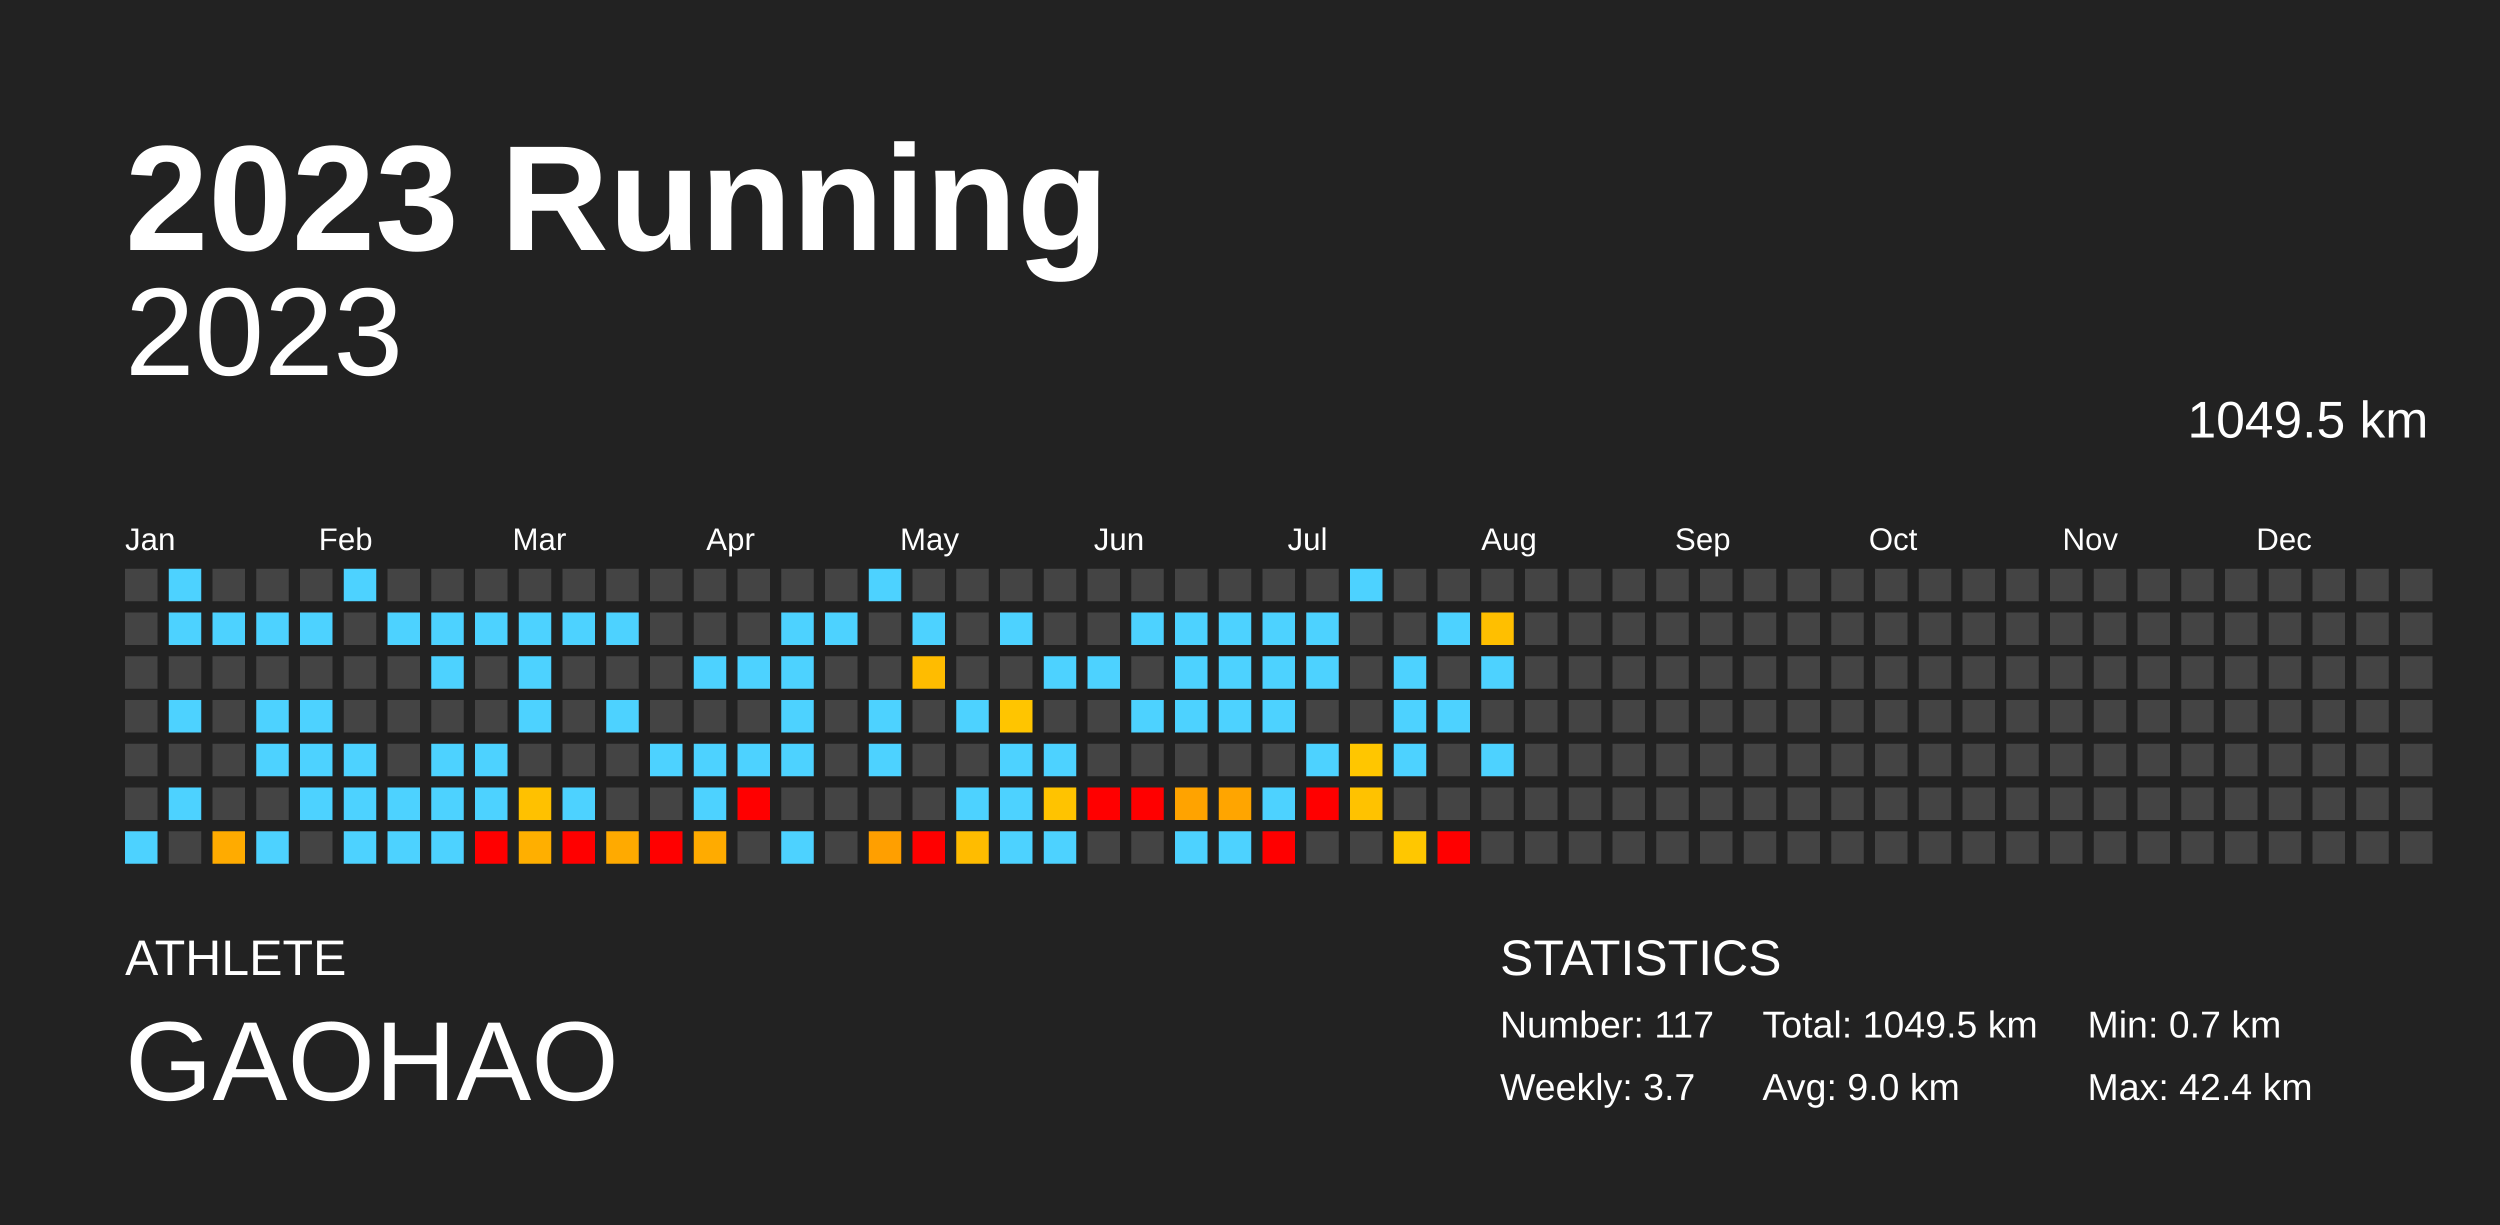
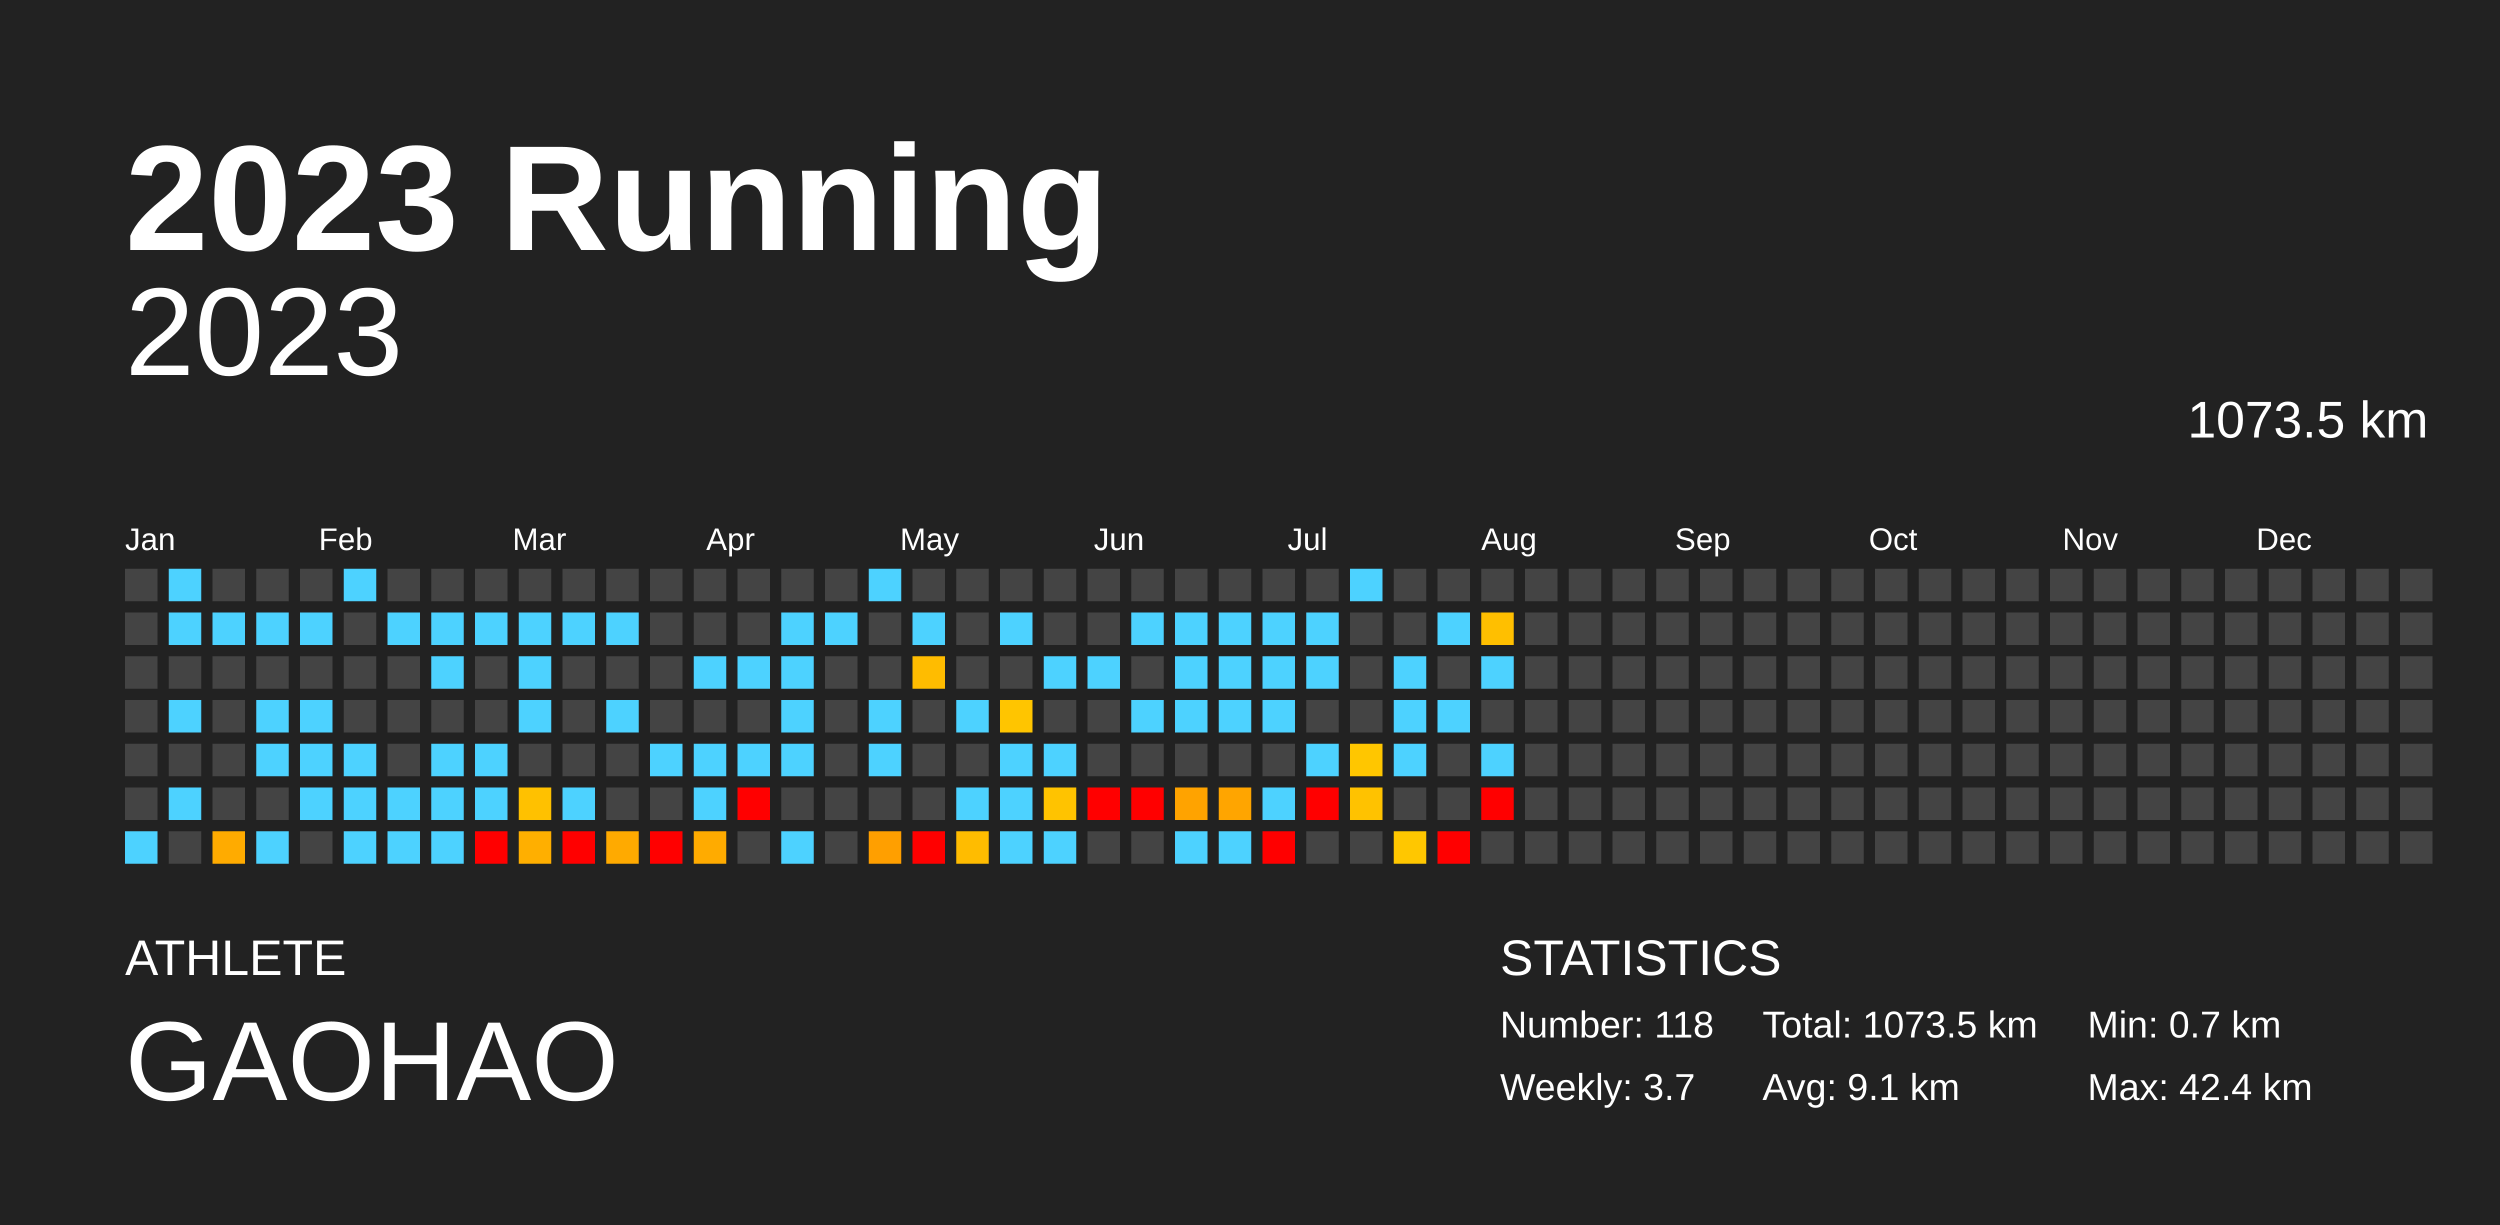
<svg xmlns="http://www.w3.org/2000/svg" baseProfile="full" height="98mm" version="1.1" viewBox="0,0,200,98" width="200mm">
  <defs />
  <rect fill="#222222" height="98" width="200" x="0" y="0" />
  <text fill="#FFFFFF" style="font-size:12px; font-family:Arial; font-weight:bold;" x="10" y="20">2023 Running</text>
  <text fill="#FFFFFF" style="font-size:4px; font-family:Arial" x="10" y="78">ATHLETE</text>
  <text fill="#FFFFFF" style="font-size:9px; font-family:Arial" x="10" y="88">GAOHAO</text>
  <text fill="#FFFFFF" style="font-size:4px; font-family:Arial" x="120" y="78">STATISTICS</text>
-   <text fill="#FFFFFF" style="font-size:3px; font-family:Arial" x="120" y="83">Number: 117</text>
+   <text fill="#FFFFFF" style="font-size:3px; font-family:Arial" x="120" y="83">Number: 118</text>
  <text fill="#FFFFFF" style="font-size:3px; font-family:Arial" x="120" y="88">Weekly: 3.7</text>
-   <text fill="#FFFFFF" style="font-size:3px; font-family:Arial" x="141" y="83">Total: 1049.5 km</text>
-   <text fill="#FFFFFF" style="font-size:3px; font-family:Arial" x="141" y="88">Avg: 9.0 km</text>
+   <text fill="#FFFFFF" style="font-size:3px; font-family:Arial" x="141" y="83">Total: 1073.5 km</text>
+   <text fill="#FFFFFF" style="font-size:3px; font-family:Arial" x="141" y="88">Avg: 9.1 km</text>
  <text fill="#FFFFFF" style="font-size:3px; font-family:Arial" x="167" y="83">Min: 0.7 km</text>
  <text fill="#FFFFFF" style="font-size:3px; font-family:Arial" x="167" y="88">Max: 42.4 km</text>
  <text alignment-baseline="hanging" fill="#FFFFFF" style="font-size:10.0px; font-family:Arial;" x="10" y="30">2023</text>
-   <text alignment-baseline="hanging" fill="#FFFFFF" style="font-size:4.125px; font-family:Arial;" x="175" y="35">1049.5 km</text>
+   <text alignment-baseline="hanging" fill="#FFFFFF" style="font-size:4.125px; font-family:Arial;" x="175" y="35">1073.5 km</text>
  <text fill="#FFFFFF" style="font-size:2.5px; font-family:Arial" x="10.0" y="44">Jan</text>
  <text fill="#FFFFFF" style="font-size:2.5px; font-family:Arial" x="25.5" y="44">Feb</text>
  <text fill="#FFFFFF" style="font-size:2.5px; font-family:Arial" x="41.0" y="44">Mar</text>
  <text fill="#FFFFFF" style="font-size:2.5px; font-family:Arial" x="56.5" y="44">Apr</text>
  <text fill="#FFFFFF" style="font-size:2.5px; font-family:Arial" x="72.0" y="44">May</text>
  <text fill="#FFFFFF" style="font-size:2.5px; font-family:Arial" x="87.5" y="44">Jun</text>
  <text fill="#FFFFFF" style="font-size:2.5px; font-family:Arial" x="103.0" y="44">Jul</text>
  <text fill="#FFFFFF" style="font-size:2.5px; font-family:Arial" x="118.5" y="44">Aug</text>
  <text fill="#FFFFFF" style="font-size:2.5px; font-family:Arial" x="134.0" y="44">Sep</text>
  <text fill="#FFFFFF" style="font-size:2.5px; font-family:Arial" x="149.5" y="44">Oct</text>
  <text fill="#FFFFFF" style="font-size:2.5px; font-family:Arial" x="165.0" y="44">Nov</text>
  <text fill="#FFFFFF" style="font-size:2.5px; font-family:Arial" x="180.5" y="44">Dec</text>
  <rect fill="#444444" height="2.6" width="2.6" x="10.0" y="45.5" />
  <rect fill="#444444" height="2.6" width="2.6" x="10.0" y="49.0" />
  <rect fill="#444444" height="2.6" width="2.6" x="10.0" y="52.5" />
  <rect fill="#444444" height="2.6" width="2.6" x="10.0" y="56.0" />
  <rect fill="#444444" height="2.6" width="2.6" x="10.0" y="59.5" />
  <rect fill="#444444" height="2.6" width="2.6" x="10.0" y="63.0" />
  <rect fill="#4dd2ff" height="2.6" width="2.6" x="10.0" y="66.5" />
  <rect fill="#4dd2ff" height="2.6" width="2.6" x="13.5" y="45.5" />
  <rect fill="#4dd2ff" height="2.6" width="2.6" x="13.5" y="49.0" />
  <rect fill="#444444" height="2.6" width="2.6" x="13.5" y="52.5" />
  <rect fill="#4dd2ff" height="2.6" width="2.6" x="13.5" y="56.0" />
  <rect fill="#444444" height="2.6" width="2.6" x="13.5" y="59.5" />
  <rect fill="#4dd2ff" height="2.6" width="2.6" x="13.5" y="63.0" />
  <rect fill="#444444" height="2.6" width="2.6" x="13.5" y="66.5" />
  <rect fill="#444444" height="2.6" width="2.6" x="17.0" y="45.5" />
  <rect fill="#4dd2ff" height="2.6" width="2.6" x="17.0" y="49.0" />
  <rect fill="#444444" height="2.6" width="2.6" x="17.0" y="52.5" />
  <rect fill="#444444" height="2.6" width="2.6" x="17.0" y="56.0" />
  <rect fill="#444444" height="2.6" width="2.6" x="17.0" y="59.5" />
  <rect fill="#444444" height="2.6" width="2.6" x="17.0" y="63.0" />
  <rect fill="#ffab00" height="2.6" width="2.6" x="17.0" y="66.5" />
  <rect fill="#444444" height="2.6" width="2.6" x="20.5" y="45.5" />
  <rect fill="#4dd2ff" height="2.6" width="2.6" x="20.5" y="49.0" />
  <rect fill="#444444" height="2.6" width="2.6" x="20.5" y="52.5" />
  <rect fill="#4dd2ff" height="2.6" width="2.6" x="20.5" y="56.0" />
  <rect fill="#4dd2ff" height="2.6" width="2.6" x="20.5" y="59.5" />
  <rect fill="#444444" height="2.6" width="2.6" x="20.5" y="63.0" />
  <rect fill="#4dd2ff" height="2.6" width="2.6" x="20.5" y="66.5" />
  <rect fill="#444444" height="2.6" width="2.6" x="24.0" y="45.5" />
  <rect fill="#4dd2ff" height="2.6" width="2.6" x="24.0" y="49.0" />
  <rect fill="#444444" height="2.6" width="2.6" x="24.0" y="52.5" />
  <rect fill="#4dd2ff" height="2.6" width="2.6" x="24.0" y="56.0" />
  <rect fill="#4dd2ff" height="2.6" width="2.6" x="24.0" y="59.5" />
  <rect fill="#4dd2ff" height="2.6" width="2.6" x="24.0" y="63.0" />
  <rect fill="#444444" height="2.6" width="2.6" x="24.0" y="66.5" />
  <rect fill="#4dd2ff" height="2.6" width="2.6" x="27.5" y="45.5" />
  <rect fill="#444444" height="2.6" width="2.6" x="27.5" y="49.0" />
  <rect fill="#444444" height="2.6" width="2.6" x="27.5" y="52.5" />
  <rect fill="#444444" height="2.6" width="2.6" x="27.5" y="56.0" />
  <rect fill="#4dd2ff" height="2.6" width="2.6" x="27.5" y="59.5" />
  <rect fill="#4dd2ff" height="2.6" width="2.6" x="27.5" y="63.0" />
  <rect fill="#4dd2ff" height="2.6" width="2.6" x="27.5" y="66.5" />
  <rect fill="#444444" height="2.6" width="2.6" x="31.0" y="45.5" />
  <rect fill="#4dd2ff" height="2.6" width="2.6" x="31.0" y="49.0" />
  <rect fill="#444444" height="2.6" width="2.6" x="31.0" y="52.5" />
  <rect fill="#444444" height="2.6" width="2.6" x="31.0" y="56.0" />
  <rect fill="#444444" height="2.6" width="2.6" x="31.0" y="59.5" />
  <rect fill="#4dd2ff" height="2.6" width="2.6" x="31.0" y="63.0" />
  <rect fill="#4dd2ff" height="2.6" width="2.6" x="31.0" y="66.5" />
  <rect fill="#444444" height="2.6" width="2.6" x="34.5" y="45.5" />
  <rect fill="#4dd2ff" height="2.6" width="2.6" x="34.5" y="49.0" />
  <rect fill="#4dd2ff" height="2.6" width="2.6" x="34.5" y="52.5" />
  <rect fill="#444444" height="2.6" width="2.6" x="34.5" y="56.0" />
  <rect fill="#4dd2ff" height="2.6" width="2.6" x="34.5" y="59.5" />
  <rect fill="#4dd2ff" height="2.6" width="2.6" x="34.5" y="63.0" />
  <rect fill="#4dd2ff" height="2.6" width="2.6" x="34.5" y="66.5" />
  <rect fill="#444444" height="2.6" width="2.6" x="38.0" y="45.5" />
  <rect fill="#4dd2ff" height="2.6" width="2.6" x="38.0" y="49.0" />
  <rect fill="#444444" height="2.6" width="2.6" x="38.0" y="52.5" />
  <rect fill="#444444" height="2.6" width="2.6" x="38.0" y="56.0" />
  <rect fill="#4dd2ff" height="2.6" width="2.6" x="38.0" y="59.5" />
  <rect fill="#4dd2ff" height="2.6" width="2.6" x="38.0" y="63.0" />
  <rect fill="red" height="2.6" width="2.6" x="38.0" y="66.5" />
  <rect fill="#444444" height="2.6" width="2.6" x="41.5" y="45.5" />
  <rect fill="#4dd2ff" height="2.6" width="2.6" x="41.5" y="49.0" />
  <rect fill="#4dd2ff" height="2.6" width="2.6" x="41.5" y="52.5" />
  <rect fill="#4dd2ff" height="2.6" width="2.6" x="41.5" y="56.0" />
  <rect fill="#444444" height="2.6" width="2.6" x="41.5" y="59.5" />
  <rect fill="#ffc100" height="2.6" width="2.6" x="41.5" y="63.0" />
  <rect fill="#ffaf00" height="2.6" width="2.6" x="41.5" y="66.5" />
  <rect fill="#444444" height="2.6" width="2.6" x="45.0" y="45.5" />
  <rect fill="#4dd2ff" height="2.6" width="2.6" x="45.0" y="49.0" />
  <rect fill="#444444" height="2.6" width="2.6" x="45.0" y="52.5" />
  <rect fill="#444444" height="2.6" width="2.6" x="45.0" y="56.0" />
  <rect fill="#444444" height="2.6" width="2.6" x="45.0" y="59.5" />
  <rect fill="#4dd2ff" height="2.6" width="2.6" x="45.0" y="63.0" />
  <rect fill="red" height="2.6" width="2.6" x="45.0" y="66.5" />
  <rect fill="#444444" height="2.6" width="2.6" x="48.5" y="45.5" />
  <rect fill="#4dd2ff" height="2.6" width="2.6" x="48.5" y="49.0" />
  <rect fill="#444444" height="2.6" width="2.6" x="48.5" y="52.5" />
  <rect fill="#4dd2ff" height="2.6" width="2.6" x="48.5" y="56.0" />
  <rect fill="#444444" height="2.6" width="2.6" x="48.5" y="59.5" />
  <rect fill="#444444" height="2.6" width="2.6" x="48.5" y="63.0" />
  <rect fill="#ffaa00" height="2.6" width="2.6" x="48.5" y="66.5" />
  <rect fill="#444444" height="2.6" width="2.6" x="52.0" y="45.5" />
  <rect fill="#444444" height="2.6" width="2.6" x="52.0" y="49.0" />
  <rect fill="#444444" height="2.6" width="2.6" x="52.0" y="52.5" />
  <rect fill="#444444" height="2.6" width="2.6" x="52.0" y="56.0" />
  <rect fill="#4dd2ff" height="2.6" width="2.6" x="52.0" y="59.5" />
  <rect fill="#444444" height="2.6" width="2.6" x="52.0" y="63.0" />
  <rect fill="red" height="2.6" width="2.6" x="52.0" y="66.5" />
  <rect fill="#444444" height="2.6" width="2.6" x="55.5" y="45.5" />
  <rect fill="#444444" height="2.6" width="2.6" x="55.5" y="49.0" />
  <rect fill="#4dd2ff" height="2.6" width="2.6" x="55.5" y="52.5" />
  <rect fill="#444444" height="2.6" width="2.6" x="55.5" y="56.0" />
  <rect fill="#4dd2ff" height="2.6" width="2.6" x="55.5" y="59.5" />
  <rect fill="#4dd2ff" height="2.6" width="2.6" x="55.5" y="63.0" />
  <rect fill="#ffab00" height="2.6" width="2.6" x="55.5" y="66.5" />
  <rect fill="#444444" height="2.6" width="2.6" x="59.0" y="45.5" />
  <rect fill="#444444" height="2.6" width="2.6" x="59.0" y="49.0" />
  <rect fill="#4dd2ff" height="2.6" width="2.6" x="59.0" y="52.5" />
  <rect fill="#444444" height="2.6" width="2.6" x="59.0" y="56.0" />
  <rect fill="#4dd2ff" height="2.6" width="2.6" x="59.0" y="59.5" />
  <rect fill="red" height="2.6" width="2.6" x="59.0" y="63.0" />
  <rect fill="#444444" height="2.6" width="2.6" x="59.0" y="66.5" />
  <rect fill="#444444" height="2.6" width="2.6" x="62.5" y="45.5" />
  <rect fill="#4dd2ff" height="2.6" width="2.6" x="62.5" y="49.0" />
  <rect fill="#4dd2ff" height="2.6" width="2.6" x="62.5" y="52.5" />
  <rect fill="#4dd2ff" height="2.6" width="2.6" x="62.5" y="56.0" />
  <rect fill="#4dd2ff" height="2.6" width="2.6" x="62.5" y="59.5" />
  <rect fill="#444444" height="2.6" width="2.6" x="62.5" y="63.0" />
  <rect fill="#4dd2ff" height="2.6" width="2.6" x="62.5" y="66.5" />
  <rect fill="#444444" height="2.6" width="2.6" x="66.0" y="45.5" />
  <rect fill="#4dd2ff" height="2.6" width="2.6" x="66.0" y="49.0" />
  <rect fill="#444444" height="2.6" width="2.6" x="66.0" y="52.5" />
  <rect fill="#444444" height="2.6" width="2.6" x="66.0" y="56.0" />
  <rect fill="#444444" height="2.6" width="2.6" x="66.0" y="59.5" />
  <rect fill="#444444" height="2.6" width="2.6" x="66.0" y="63.0" />
  <rect fill="#444444" height="2.6" width="2.6" x="66.0" y="66.5" />
  <rect fill="#4dd2ff" height="2.6" width="2.6" x="69.5" y="45.5" />
  <rect fill="#444444" height="2.6" width="2.6" x="69.5" y="49.0" />
  <rect fill="#444444" height="2.6" width="2.6" x="69.5" y="52.5" />
  <rect fill="#4dd2ff" height="2.6" width="2.6" x="69.5" y="56.0" />
  <rect fill="#4dd2ff" height="2.6" width="2.6" x="69.5" y="59.5" />
  <rect fill="#444444" height="2.6" width="2.6" x="69.5" y="63.0" />
  <rect fill="#ff9f00" height="2.6" width="2.6" x="69.5" y="66.5" />
  <rect fill="#444444" height="2.6" width="2.6" x="73.0" y="45.5" />
  <rect fill="#4dd2ff" height="2.6" width="2.6" x="73.0" y="49.0" />
  <rect fill="#ffbc00" height="2.6" width="2.6" x="73.0" y="52.5" />
  <rect fill="#444444" height="2.6" width="2.6" x="73.0" y="56.0" />
  <rect fill="#444444" height="2.6" width="2.6" x="73.0" y="59.5" />
  <rect fill="#444444" height="2.6" width="2.6" x="73.0" y="63.0" />
  <rect fill="red" height="2.6" width="2.6" x="73.0" y="66.5" />
  <rect fill="#444444" height="2.6" width="2.6" x="76.5" y="45.5" />
  <rect fill="#444444" height="2.6" width="2.6" x="76.5" y="49.0" />
  <rect fill="#444444" height="2.6" width="2.6" x="76.5" y="52.5" />
  <rect fill="#4dd2ff" height="2.6" width="2.6" x="76.5" y="56.0" />
  <rect fill="#444444" height="2.6" width="2.6" x="76.5" y="59.5" />
  <rect fill="#4dd2ff" height="2.6" width="2.6" x="76.5" y="63.0" />
  <rect fill="#ffbc00" height="2.6" width="2.6" x="76.5" y="66.5" />
  <rect fill="#444444" height="2.6" width="2.6" x="80.0" y="45.5" />
  <rect fill="#4dd2ff" height="2.6" width="2.6" x="80.0" y="49.0" />
  <rect fill="#444444" height="2.6" width="2.6" x="80.0" y="52.5" />
  <rect fill="#ffc500" height="2.6" width="2.6" x="80.0" y="56.0" />
  <rect fill="#4dd2ff" height="2.6" width="2.6" x="80.0" y="59.5" />
  <rect fill="#4dd2ff" height="2.6" width="2.6" x="80.0" y="63.0" />
  <rect fill="#4dd2ff" height="2.6" width="2.6" x="80.0" y="66.5" />
  <rect fill="#444444" height="2.6" width="2.6" x="83.5" y="45.5" />
  <rect fill="#444444" height="2.6" width="2.6" x="83.5" y="49.0" />
  <rect fill="#4dd2ff" height="2.6" width="2.6" x="83.5" y="52.5" />
  <rect fill="#444444" height="2.6" width="2.6" x="83.5" y="56.0" />
  <rect fill="#4dd2ff" height="2.6" width="2.6" x="83.5" y="59.5" />
  <rect fill="#ffc300" height="2.6" width="2.6" x="83.5" y="63.0" />
  <rect fill="#4dd2ff" height="2.6" width="2.6" x="83.5" y="66.5" />
  <rect fill="#444444" height="2.6" width="2.6" x="87.0" y="45.5" />
  <rect fill="#444444" height="2.6" width="2.6" x="87.0" y="49.0" />
  <rect fill="#4dd2ff" height="2.6" width="2.6" x="87.0" y="52.5" />
  <rect fill="#444444" height="2.6" width="2.6" x="87.0" y="56.0" />
  <rect fill="#444444" height="2.6" width="2.6" x="87.0" y="59.5" />
  <rect fill="red" height="2.6" width="2.6" x="87.0" y="63.0" />
  <rect fill="#444444" height="2.6" width="2.6" x="87.0" y="66.5" />
  <rect fill="#444444" height="2.6" width="2.6" x="90.5" y="45.5" />
  <rect fill="#4dd2ff" height="2.6" width="2.6" x="90.5" y="49.0" />
  <rect fill="#444444" height="2.6" width="2.6" x="90.5" y="52.5" />
  <rect fill="#4dd2ff" height="2.6" width="2.6" x="90.5" y="56.0" />
  <rect fill="#444444" height="2.6" width="2.6" x="90.5" y="59.5" />
  <rect fill="red" height="2.6" width="2.6" x="90.5" y="63.0" />
  <rect fill="#444444" height="2.6" width="2.6" x="90.5" y="66.5" />
  <rect fill="#444444" height="2.6" width="2.6" x="94.0" y="45.5" />
  <rect fill="#4dd2ff" height="2.6" width="2.6" x="94.0" y="49.0" />
  <rect fill="#4dd2ff" height="2.6" width="2.6" x="94.0" y="52.5" />
  <rect fill="#4dd2ff" height="2.6" width="2.6" x="94.0" y="56.0" />
  <rect fill="#444444" height="2.6" width="2.6" x="94.0" y="59.5" />
  <rect fill="#ffa300" height="2.6" width="2.6" x="94.0" y="63.0" />
  <rect fill="#4dd2ff" height="2.6" width="2.6" x="94.0" y="66.5" />
  <rect fill="#444444" height="2.6" width="2.6" x="97.5" y="45.5" />
  <rect fill="#4dd2ff" height="2.6" width="2.6" x="97.5" y="49.0" />
  <rect fill="#4dd2ff" height="2.6" width="2.6" x="97.5" y="52.5" />
  <rect fill="#4dd2ff" height="2.6" width="2.6" x="97.5" y="56.0" />
  <rect fill="#444444" height="2.6" width="2.6" x="97.5" y="59.5" />
  <rect fill="#ffa500" height="2.6" width="2.6" x="97.5" y="63.0" />
  <rect fill="#4dd2ff" height="2.6" width="2.6" x="97.5" y="66.5" />
  <rect fill="#444444" height="2.6" width="2.6" x="101.0" y="45.5" />
  <rect fill="#4dd2ff" height="2.6" width="2.6" x="101.0" y="49.0" />
  <rect fill="#4dd2ff" height="2.6" width="2.6" x="101.0" y="52.5" />
  <rect fill="#4dd2ff" height="2.6" width="2.6" x="101.0" y="56.0" />
  <rect fill="#444444" height="2.6" width="2.6" x="101.0" y="59.5" />
  <rect fill="#4dd2ff" height="2.6" width="2.6" x="101.0" y="63.0" />
  <rect fill="red" height="2.6" width="2.6" x="101.0" y="66.5" />
  <rect fill="#444444" height="2.6" width="2.6" x="104.5" y="45.5" />
  <rect fill="#4dd2ff" height="2.6" width="2.6" x="104.5" y="49.0" />
  <rect fill="#4dd2ff" height="2.6" width="2.6" x="104.5" y="52.5" />
  <rect fill="#444444" height="2.6" width="2.6" x="104.5" y="56.0" />
  <rect fill="#4dd2ff" height="2.6" width="2.6" x="104.5" y="59.5" />
  <rect fill="red" height="2.6" width="2.6" x="104.5" y="63.0" />
  <rect fill="#444444" height="2.6" width="2.6" x="104.5" y="66.5" />
  <rect fill="#4dd2ff" height="2.6" width="2.6" x="108.0" y="45.5" />
  <rect fill="#444444" height="2.6" width="2.6" x="108.0" y="49.0" />
  <rect fill="#444444" height="2.6" width="2.6" x="108.0" y="52.5" />
  <rect fill="#444444" height="2.6" width="2.6" x="108.0" y="56.0" />
  <rect fill="#ffc600" height="2.6" width="2.6" x="108.0" y="59.5" />
  <rect fill="#ffc200" height="2.6" width="2.6" x="108.0" y="63.0" />
  <rect fill="#444444" height="2.6" width="2.6" x="108.0" y="66.5" />
  <rect fill="#444444" height="2.6" width="2.6" x="111.5" y="45.5" />
  <rect fill="#444444" height="2.6" width="2.6" x="111.5" y="49.0" />
  <rect fill="#4dd2ff" height="2.6" width="2.6" x="111.5" y="52.5" />
  <rect fill="#4dd2ff" height="2.6" width="2.6" x="111.5" y="56.0" />
  <rect fill="#4dd2ff" height="2.6" width="2.6" x="111.5" y="59.5" />
  <rect fill="#444444" height="2.6" width="2.6" x="111.5" y="63.0" />
  <rect fill="#ffc700" height="2.6" width="2.6" x="111.5" y="66.5" />
  <rect fill="#444444" height="2.6" width="2.6" x="115.0" y="45.5" />
  <rect fill="#4dd2ff" height="2.6" width="2.6" x="115.0" y="49.0" />
  <rect fill="#444444" height="2.6" width="2.6" x="115.0" y="52.5" />
  <rect fill="#4dd2ff" height="2.6" width="2.6" x="115.0" y="56.0" />
  <rect fill="#444444" height="2.6" width="2.6" x="115.0" y="59.5" />
  <rect fill="#444444" height="2.6" width="2.6" x="115.0" y="63.0" />
  <rect fill="red" height="2.6" width="2.6" x="115.0" y="66.5" />
  <rect fill="#444444" height="2.6" width="2.6" x="118.5" y="45.5" />
  <rect fill="#ffbf00" height="2.6" width="2.6" x="118.5" y="49.0" />
  <rect fill="#4dd2ff" height="2.6" width="2.6" x="118.5" y="52.5" />
  <rect fill="#444444" height="2.6" width="2.6" x="118.5" y="56.0" />
  <rect fill="#4dd2ff" height="2.6" width="2.6" x="118.5" y="59.5" />
-   <rect fill="#444444" height="2.6" width="2.6" x="118.5" y="63.0" />
+   <rect fill="red" height="2.6" width="2.6" x="118.5" y="63.0" />
  <rect fill="#444444" height="2.6" width="2.6" x="118.5" y="66.5" />
  <rect fill="#444444" height="2.6" width="2.6" x="122.0" y="45.5" />
  <rect fill="#444444" height="2.6" width="2.6" x="122.0" y="49.0" />
  <rect fill="#444444" height="2.6" width="2.6" x="122.0" y="52.5" />
  <rect fill="#444444" height="2.6" width="2.6" x="122.0" y="56.0" />
  <rect fill="#444444" height="2.6" width="2.6" x="122.0" y="59.5" />
  <rect fill="#444444" height="2.6" width="2.6" x="122.0" y="63.0" />
  <rect fill="#444444" height="2.6" width="2.6" x="122.0" y="66.5" />
  <rect fill="#444444" height="2.6" width="2.6" x="125.5" y="45.5" />
  <rect fill="#444444" height="2.6" width="2.6" x="125.5" y="49.0" />
  <rect fill="#444444" height="2.6" width="2.6" x="125.5" y="52.5" />
  <rect fill="#444444" height="2.6" width="2.6" x="125.5" y="56.0" />
  <rect fill="#444444" height="2.6" width="2.6" x="125.5" y="59.5" />
  <rect fill="#444444" height="2.6" width="2.6" x="125.5" y="63.0" />
  <rect fill="#444444" height="2.6" width="2.6" x="125.5" y="66.5" />
  <rect fill="#444444" height="2.6" width="2.6" x="129.0" y="45.5" />
  <rect fill="#444444" height="2.6" width="2.6" x="129.0" y="49.0" />
  <rect fill="#444444" height="2.6" width="2.6" x="129.0" y="52.5" />
  <rect fill="#444444" height="2.6" width="2.6" x="129.0" y="56.0" />
  <rect fill="#444444" height="2.6" width="2.6" x="129.0" y="59.5" />
  <rect fill="#444444" height="2.6" width="2.6" x="129.0" y="63.0" />
  <rect fill="#444444" height="2.6" width="2.6" x="129.0" y="66.5" />
  <rect fill="#444444" height="2.6" width="2.6" x="132.5" y="45.5" />
  <rect fill="#444444" height="2.6" width="2.6" x="132.5" y="49.0" />
  <rect fill="#444444" height="2.6" width="2.6" x="132.5" y="52.5" />
  <rect fill="#444444" height="2.6" width="2.6" x="132.5" y="56.0" />
  <rect fill="#444444" height="2.6" width="2.6" x="132.5" y="59.5" />
  <rect fill="#444444" height="2.6" width="2.6" x="132.5" y="63.0" />
  <rect fill="#444444" height="2.6" width="2.6" x="132.5" y="66.5" />
  <rect fill="#444444" height="2.6" width="2.6" x="136.0" y="45.5" />
  <rect fill="#444444" height="2.6" width="2.6" x="136.0" y="49.0" />
  <rect fill="#444444" height="2.6" width="2.6" x="136.0" y="52.5" />
  <rect fill="#444444" height="2.6" width="2.6" x="136.0" y="56.0" />
  <rect fill="#444444" height="2.6" width="2.6" x="136.0" y="59.5" />
  <rect fill="#444444" height="2.6" width="2.6" x="136.0" y="63.0" />
  <rect fill="#444444" height="2.6" width="2.6" x="136.0" y="66.5" />
  <rect fill="#444444" height="2.6" width="2.6" x="139.5" y="45.5" />
  <rect fill="#444444" height="2.6" width="2.6" x="139.5" y="49.0" />
  <rect fill="#444444" height="2.6" width="2.6" x="139.5" y="52.5" />
  <rect fill="#444444" height="2.6" width="2.6" x="139.5" y="56.0" />
  <rect fill="#444444" height="2.6" width="2.6" x="139.5" y="59.5" />
  <rect fill="#444444" height="2.6" width="2.6" x="139.5" y="63.0" />
  <rect fill="#444444" height="2.6" width="2.6" x="139.5" y="66.5" />
  <rect fill="#444444" height="2.6" width="2.6" x="143.0" y="45.5" />
  <rect fill="#444444" height="2.6" width="2.6" x="143.0" y="49.0" />
  <rect fill="#444444" height="2.6" width="2.6" x="143.0" y="52.5" />
  <rect fill="#444444" height="2.6" width="2.6" x="143.0" y="56.0" />
  <rect fill="#444444" height="2.6" width="2.6" x="143.0" y="59.5" />
  <rect fill="#444444" height="2.6" width="2.6" x="143.0" y="63.0" />
  <rect fill="#444444" height="2.6" width="2.6" x="143.0" y="66.5" />
  <rect fill="#444444" height="2.6" width="2.6" x="146.5" y="45.5" />
  <rect fill="#444444" height="2.6" width="2.6" x="146.5" y="49.0" />
  <rect fill="#444444" height="2.6" width="2.6" x="146.5" y="52.5" />
  <rect fill="#444444" height="2.6" width="2.6" x="146.5" y="56.0" />
  <rect fill="#444444" height="2.6" width="2.6" x="146.5" y="59.5" />
  <rect fill="#444444" height="2.6" width="2.6" x="146.5" y="63.0" />
  <rect fill="#444444" height="2.6" width="2.6" x="146.5" y="66.5" />
  <rect fill="#444444" height="2.6" width="2.6" x="150.0" y="45.5" />
  <rect fill="#444444" height="2.6" width="2.6" x="150.0" y="49.0" />
  <rect fill="#444444" height="2.6" width="2.6" x="150.0" y="52.5" />
  <rect fill="#444444" height="2.6" width="2.6" x="150.0" y="56.0" />
  <rect fill="#444444" height="2.6" width="2.6" x="150.0" y="59.5" />
  <rect fill="#444444" height="2.6" width="2.6" x="150.0" y="63.0" />
  <rect fill="#444444" height="2.6" width="2.6" x="150.0" y="66.5" />
  <rect fill="#444444" height="2.6" width="2.6" x="153.5" y="45.5" />
  <rect fill="#444444" height="2.6" width="2.6" x="153.5" y="49.0" />
  <rect fill="#444444" height="2.6" width="2.6" x="153.5" y="52.5" />
  <rect fill="#444444" height="2.6" width="2.6" x="153.5" y="56.0" />
  <rect fill="#444444" height="2.6" width="2.6" x="153.5" y="59.5" />
  <rect fill="#444444" height="2.6" width="2.6" x="153.5" y="63.0" />
  <rect fill="#444444" height="2.6" width="2.6" x="153.5" y="66.5" />
  <rect fill="#444444" height="2.6" width="2.6" x="157.0" y="45.5" />
  <rect fill="#444444" height="2.6" width="2.6" x="157.0" y="49.0" />
  <rect fill="#444444" height="2.6" width="2.6" x="157.0" y="52.5" />
  <rect fill="#444444" height="2.6" width="2.6" x="157.0" y="56.0" />
  <rect fill="#444444" height="2.6" width="2.6" x="157.0" y="59.5" />
  <rect fill="#444444" height="2.6" width="2.6" x="157.0" y="63.0" />
  <rect fill="#444444" height="2.6" width="2.6" x="157.0" y="66.5" />
  <rect fill="#444444" height="2.6" width="2.6" x="160.5" y="45.5" />
  <rect fill="#444444" height="2.6" width="2.6" x="160.5" y="49.0" />
  <rect fill="#444444" height="2.6" width="2.6" x="160.5" y="52.5" />
  <rect fill="#444444" height="2.6" width="2.6" x="160.5" y="56.0" />
  <rect fill="#444444" height="2.6" width="2.6" x="160.5" y="59.5" />
  <rect fill="#444444" height="2.6" width="2.6" x="160.5" y="63.0" />
  <rect fill="#444444" height="2.6" width="2.6" x="160.5" y="66.5" />
  <rect fill="#444444" height="2.6" width="2.6" x="164.0" y="45.5" />
  <rect fill="#444444" height="2.6" width="2.6" x="164.0" y="49.0" />
  <rect fill="#444444" height="2.6" width="2.6" x="164.0" y="52.5" />
  <rect fill="#444444" height="2.6" width="2.6" x="164.0" y="56.0" />
  <rect fill="#444444" height="2.6" width="2.6" x="164.0" y="59.5" />
  <rect fill="#444444" height="2.6" width="2.6" x="164.0" y="63.0" />
  <rect fill="#444444" height="2.6" width="2.6" x="164.0" y="66.5" />
  <rect fill="#444444" height="2.6" width="2.6" x="167.5" y="45.5" />
  <rect fill="#444444" height="2.6" width="2.6" x="167.5" y="49.0" />
  <rect fill="#444444" height="2.6" width="2.6" x="167.5" y="52.5" />
  <rect fill="#444444" height="2.6" width="2.6" x="167.5" y="56.0" />
  <rect fill="#444444" height="2.6" width="2.6" x="167.5" y="59.5" />
  <rect fill="#444444" height="2.6" width="2.6" x="167.5" y="63.0" />
  <rect fill="#444444" height="2.6" width="2.6" x="167.5" y="66.5" />
  <rect fill="#444444" height="2.6" width="2.6" x="171.0" y="45.5" />
  <rect fill="#444444" height="2.6" width="2.6" x="171.0" y="49.0" />
  <rect fill="#444444" height="2.6" width="2.6" x="171.0" y="52.5" />
  <rect fill="#444444" height="2.6" width="2.6" x="171.0" y="56.0" />
  <rect fill="#444444" height="2.6" width="2.6" x="171.0" y="59.5" />
  <rect fill="#444444" height="2.6" width="2.6" x="171.0" y="63.0" />
  <rect fill="#444444" height="2.6" width="2.6" x="171.0" y="66.5" />
  <rect fill="#444444" height="2.6" width="2.6" x="174.5" y="45.5" />
  <rect fill="#444444" height="2.6" width="2.6" x="174.5" y="49.0" />
  <rect fill="#444444" height="2.6" width="2.6" x="174.5" y="52.5" />
  <rect fill="#444444" height="2.6" width="2.6" x="174.5" y="56.0" />
  <rect fill="#444444" height="2.6" width="2.6" x="174.5" y="59.5" />
  <rect fill="#444444" height="2.6" width="2.6" x="174.5" y="63.0" />
  <rect fill="#444444" height="2.6" width="2.6" x="174.5" y="66.5" />
  <rect fill="#444444" height="2.6" width="2.6" x="178.0" y="45.5" />
  <rect fill="#444444" height="2.6" width="2.6" x="178.0" y="49.0" />
  <rect fill="#444444" height="2.6" width="2.6" x="178.0" y="52.5" />
  <rect fill="#444444" height="2.6" width="2.6" x="178.0" y="56.0" />
  <rect fill="#444444" height="2.6" width="2.6" x="178.0" y="59.5" />
  <rect fill="#444444" height="2.6" width="2.6" x="178.0" y="63.0" />
  <rect fill="#444444" height="2.6" width="2.6" x="178.0" y="66.5" />
  <rect fill="#444444" height="2.6" width="2.6" x="181.5" y="45.5" />
  <rect fill="#444444" height="2.6" width="2.6" x="181.5" y="49.0" />
  <rect fill="#444444" height="2.6" width="2.6" x="181.5" y="52.5" />
  <rect fill="#444444" height="2.6" width="2.6" x="181.5" y="56.0" />
  <rect fill="#444444" height="2.6" width="2.6" x="181.5" y="59.5" />
  <rect fill="#444444" height="2.6" width="2.6" x="181.5" y="63.0" />
  <rect fill="#444444" height="2.6" width="2.6" x="181.5" y="66.5" />
  <rect fill="#444444" height="2.6" width="2.6" x="185.0" y="45.5" />
  <rect fill="#444444" height="2.6" width="2.6" x="185.0" y="49.0" />
  <rect fill="#444444" height="2.6" width="2.6" x="185.0" y="52.5" />
  <rect fill="#444444" height="2.6" width="2.6" x="185.0" y="56.0" />
  <rect fill="#444444" height="2.6" width="2.6" x="185.0" y="59.5" />
  <rect fill="#444444" height="2.6" width="2.6" x="185.0" y="63.0" />
  <rect fill="#444444" height="2.6" width="2.6" x="185.0" y="66.5" />
  <rect fill="#444444" height="2.6" width="2.6" x="188.5" y="45.5" />
  <rect fill="#444444" height="2.6" width="2.6" x="188.5" y="49.0" />
  <rect fill="#444444" height="2.6" width="2.6" x="188.5" y="52.5" />
  <rect fill="#444444" height="2.6" width="2.6" x="188.5" y="56.0" />
  <rect fill="#444444" height="2.6" width="2.6" x="188.5" y="59.5" />
  <rect fill="#444444" height="2.6" width="2.6" x="188.5" y="63.0" />
  <rect fill="#444444" height="2.6" width="2.6" x="188.5" y="66.5" />
  <rect fill="#444444" height="2.6" width="2.6" x="192.0" y="45.5" />
  <rect fill="#444444" height="2.6" width="2.6" x="192.0" y="49.0" />
  <rect fill="#444444" height="2.6" width="2.6" x="192.0" y="52.5" />
  <rect fill="#444444" height="2.6" width="2.6" x="192.0" y="56.0" />
  <rect fill="#444444" height="2.6" width="2.6" x="192.0" y="59.5" />
  <rect fill="#444444" height="2.6" width="2.6" x="192.0" y="63.0" />
  <rect fill="#444444" height="2.6" width="2.6" x="192.0" y="66.5" />
</svg>
